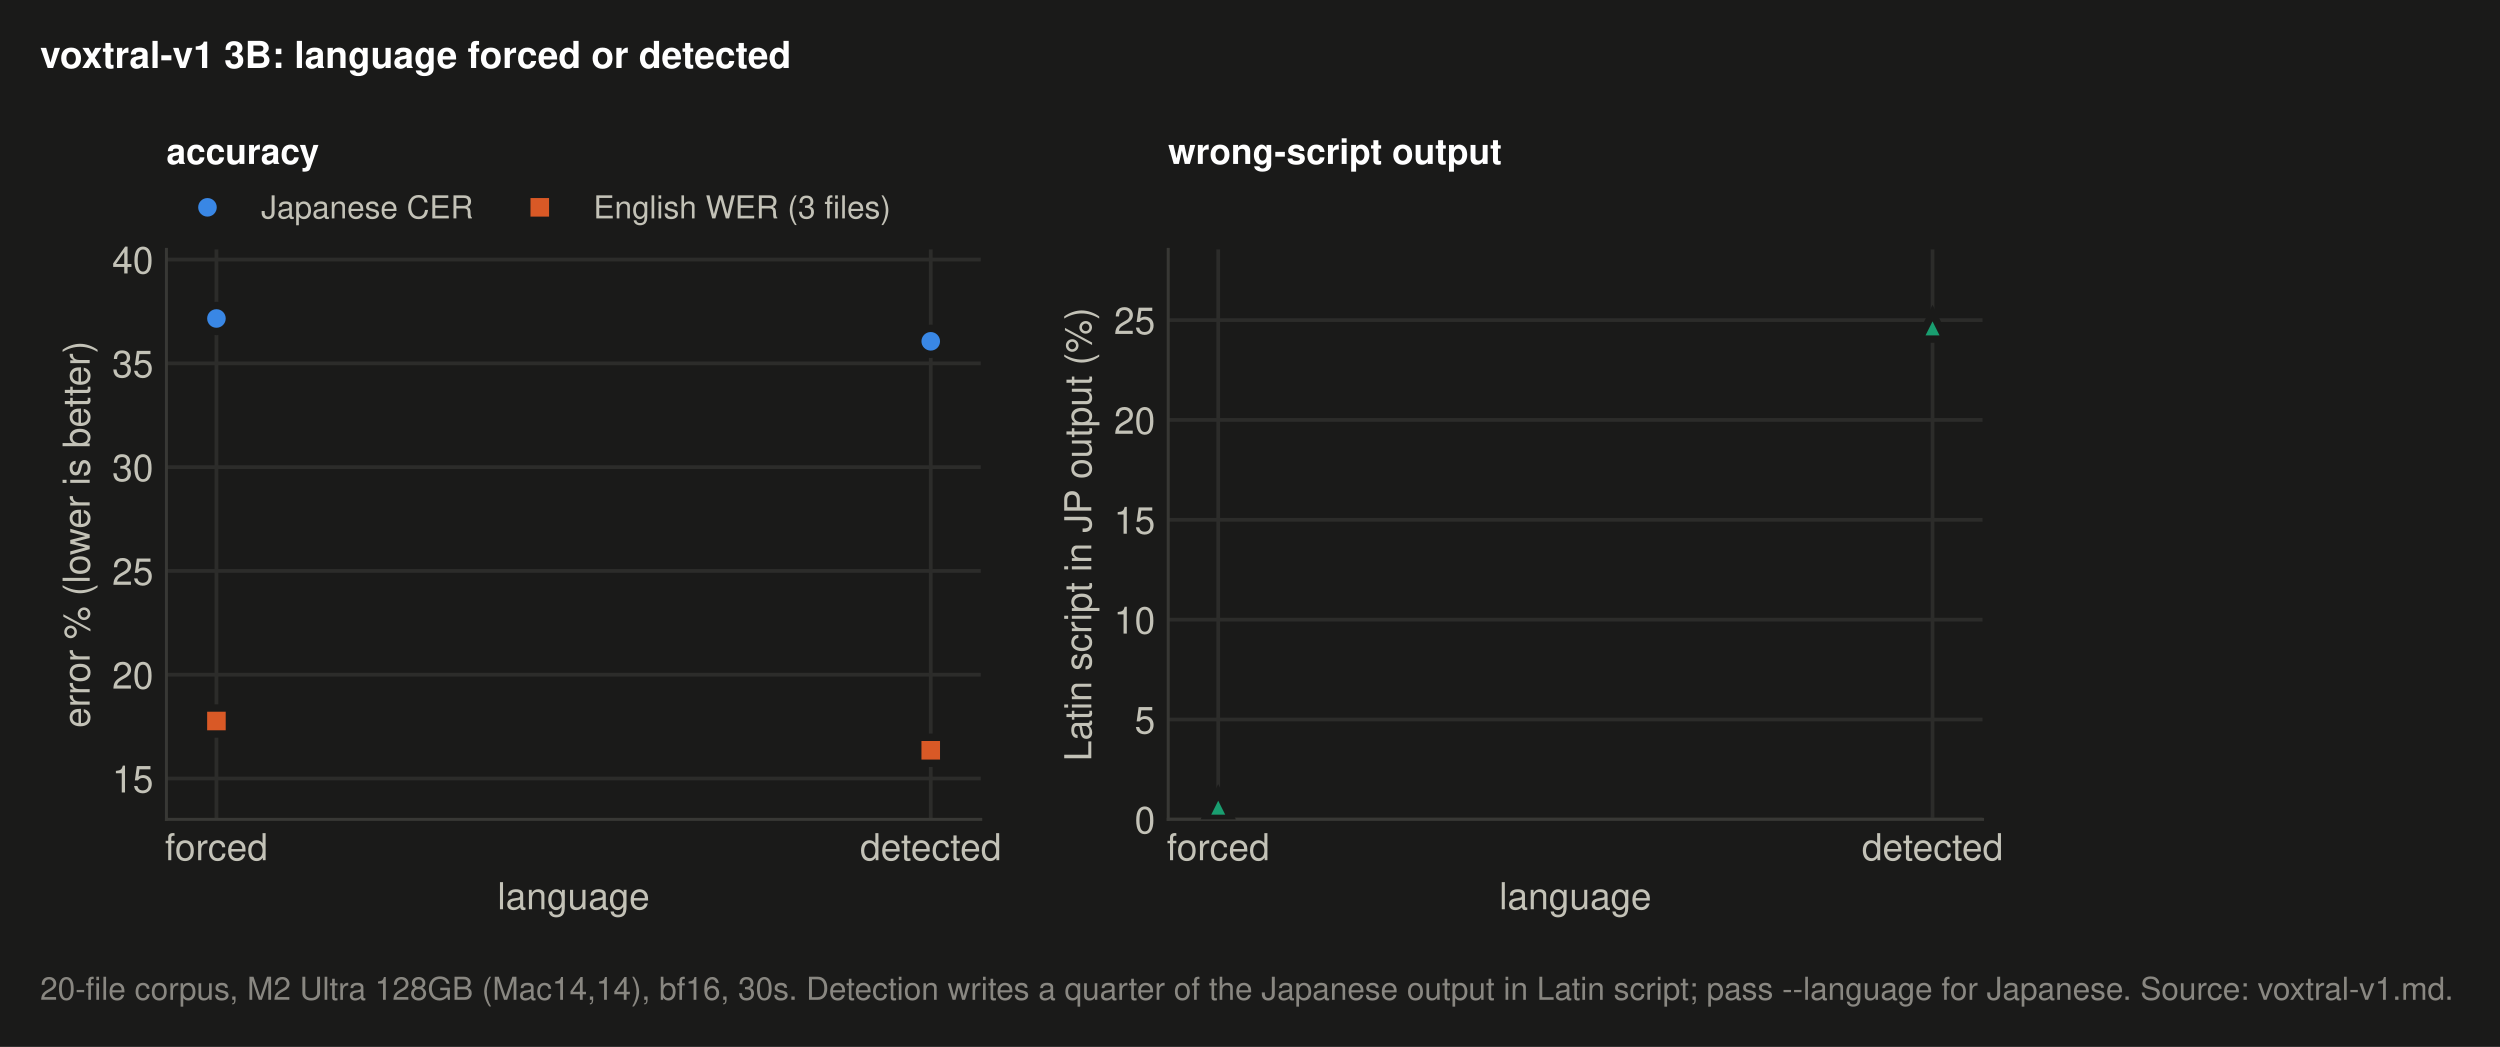
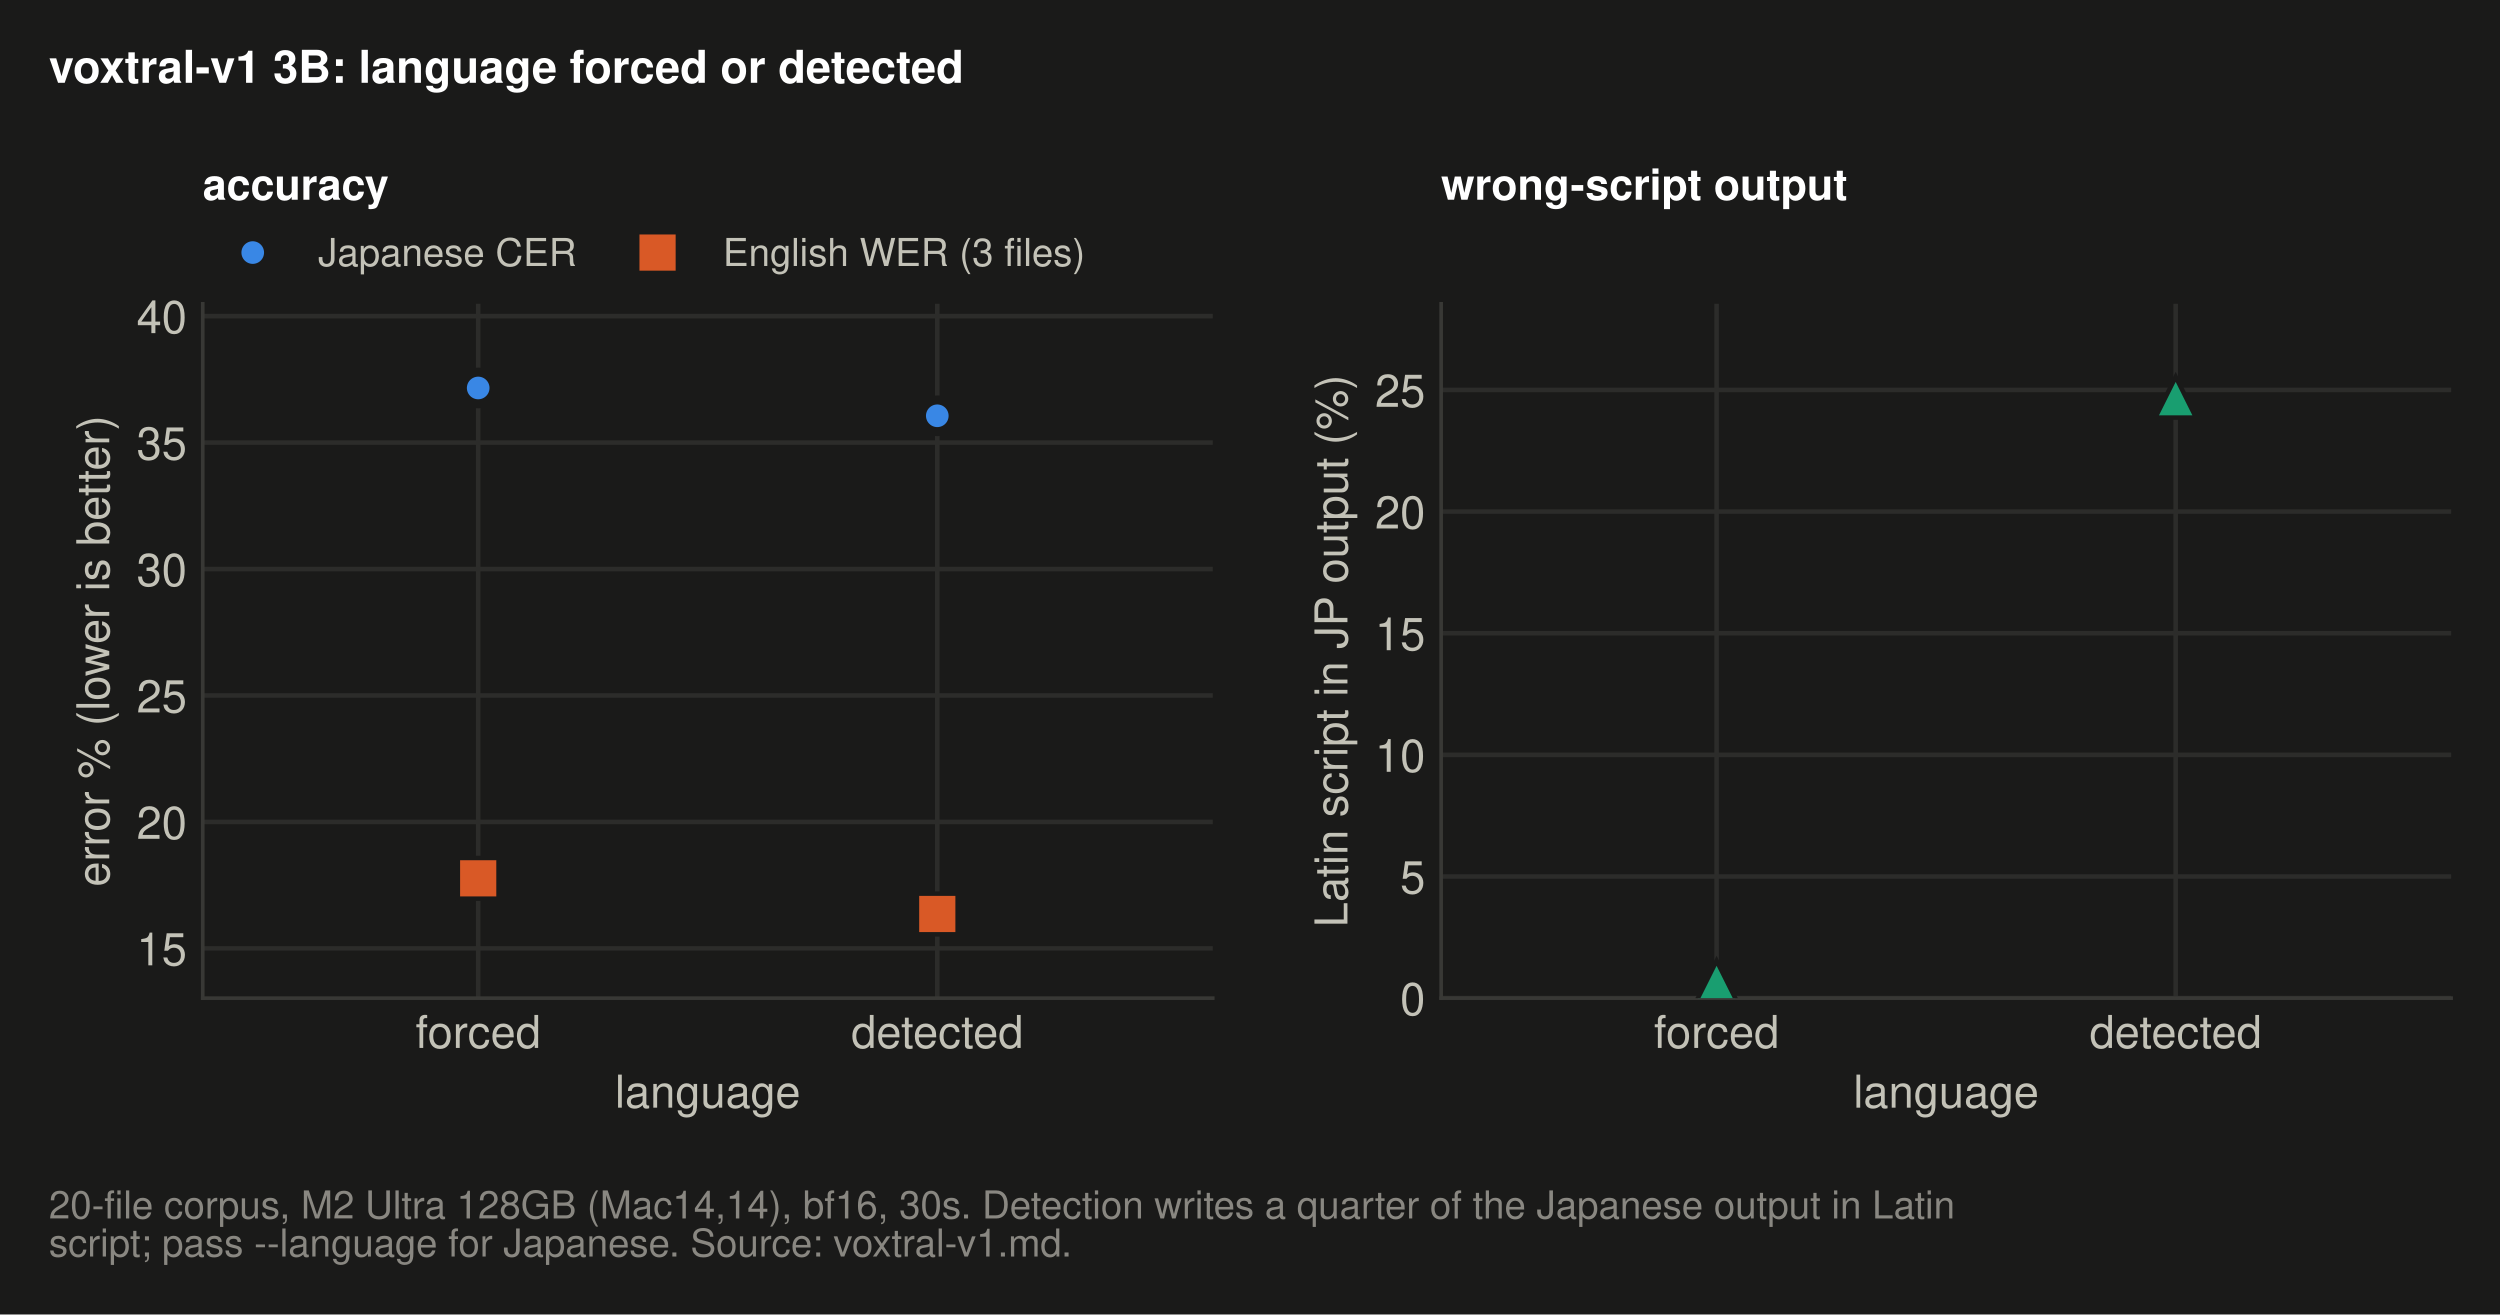
- <svg xmlns="http://www.w3.org/2000/svg" xmlns:xlink="http://www.w3.org/1999/xlink" width="673.085pt" height="281.856pt" viewBox="0 0 673.085 281.856" version="1.1">
+ <svg xmlns="http://www.w3.org/2000/svg" xmlns:xlink="http://www.w3.org/1999/xlink" width="552.528pt" height="290.509pt" viewBox="0 0 552.528 290.509" version="1.1">
  <defs>
    <style type="text/css">*{stroke-linejoin: round; stroke-linecap: butt}</style>
  </defs>
  <g id="figure_1">
    <g id="patch_1">
-       <path d="M 0 281.856  L 673.085 281.856  L 673.085 0  L 0 0  z " style="fill: #1a1a19" />
+       <path d="M 0 290.509  L 552.528 290.509  L 552.528 0  L 0 0  z " style="fill: #1a1a19" />
    </g>
    <g id="axes_1">
      <g id="patch_2">
-         <path d="M 44.808 220.601  L 264.048 220.601  L 264.048 67.145  L 44.808 67.145  z " style="fill: #1a1a19" />
+         <path d="M 44.808 220.601  L 268.03 220.601  L 268.03 67.145  L 44.808 67.145  z " style="fill: #1a1a19" />
      </g>
      <g id="matplotlib.axis_1">
        <g id="xtick_1">
          <g id="line2d_1">
-             <path d="M 58.27 220.601  L 58.27 67.145  " clip-path="url(#p7986b50689)" style="fill: none; stroke: #2c2c2a; stroke-linecap: round" />
+             <path d="M 105.687 220.601  L 105.687 67.145  " clip-path="url(#pa88bc098c3)" style="fill: none; stroke: #2c2c2a; stroke-linecap: round" />
          </g>
          <g id="line2d_2" />
          <g id="text_1">
-             <text style="font-size: 10px; font-family: 'Helvetica', 'Arial', 'DejaVu Sans'; text-anchor: middle; fill: #c3c2b7" x="58.27" y="231.601" transform="rotate(-0 58.27011 231.6008)">forced</text>
+             <text style="font-size: 10px; font-family: 'Helvetica', 'Arial', 'DejaVu Sans'; text-anchor: middle; fill: #c3c2b7" x="105.687" y="231.601" transform="rotate(-0 105.6867 231.6008)">forced</text>
          </g>
        </g>
        <g id="xtick_2">
          <g id="line2d_3">
-             <path d="M 250.586 220.601  L 250.586 67.145  " clip-path="url(#p7986b50689)" style="fill: none; stroke: #2c2c2a; stroke-linecap: round" />
+             <path d="M 207.151 220.601  L 207.151 67.145  " clip-path="url(#pa88bc098c3)" style="fill: none; stroke: #2c2c2a; stroke-linecap: round" />
          </g>
          <g id="line2d_4" />
          <g id="text_2">
-             <text style="font-size: 10px; font-family: 'Helvetica', 'Arial', 'DejaVu Sans'; text-anchor: middle; fill: #c3c2b7" x="250.586" y="231.601" transform="rotate(-0 250.5859 231.6008)">detected</text>
+             <text style="font-size: 10px; font-family: 'Helvetica', 'Arial', 'DejaVu Sans'; text-anchor: middle; fill: #c3c2b7" x="207.151" y="231.601" transform="rotate(-0 207.1511 231.6008)">detected</text>
          </g>
        </g>
        <g id="text_3">
-           <text style="font-size: 10px; font-family: 'Helvetica', 'Arial', 'DejaVu Sans'; text-anchor: middle; fill: #c3c2b7" x="154.428" y="244.8" transform="rotate(-0 154.428 244.8)">language</text>
+           <text style="font-size: 10px; font-family: 'Helvetica', 'Arial', 'DejaVu Sans'; text-anchor: middle; fill: #c3c2b7" x="156.419" y="244.8" transform="rotate(-0 156.4189 244.8)">language</text>
        </g>
      </g>
      <g id="matplotlib.axis_2">
        <g id="ytick_1">
          <g id="line2d_5">
-             <path d="M 44.808 209.601  L 264.048 209.601  " clip-path="url(#p7986b50689)" style="fill: none; stroke: #2c2c2a; stroke-linecap: round" />
+             <path d="M 44.808 209.601  L 268.03 209.601  " clip-path="url(#pa88bc098c3)" style="fill: none; stroke: #2c2c2a; stroke-linecap: round" />
          </g>
          <g id="line2d_6" />
          <g id="text_4">
            <text style="font-size: 10px; font-family: 'Helvetica', 'Arial', 'DejaVu Sans'; text-anchor: end; fill: #c3c2b7" x="41.308" y="213.351" transform="rotate(-0 41.308 213.3513)">15</text>
          </g>
        </g>
        <g id="ytick_2">
          <g id="line2d_7">
-             <path d="M 44.808 181.656  L 264.048 181.656  " clip-path="url(#p7986b50689)" style="fill: none; stroke: #2c2c2a; stroke-linecap: round" />
+             <path d="M 44.808 181.656  L 268.03 181.656  " clip-path="url(#pa88bc098c3)" style="fill: none; stroke: #2c2c2a; stroke-linecap: round" />
          </g>
          <g id="line2d_8" />
          <g id="text_5">
            <text style="font-size: 10px; font-family: 'Helvetica', 'Arial', 'DejaVu Sans'; text-anchor: end; fill: #c3c2b7" x="41.308" y="185.406" transform="rotate(-0 41.308 185.4056)">20</text>
          </g>
        </g>
        <g id="ytick_3">
          <g id="line2d_9">
-             <path d="M 44.808 153.71  L 264.048 153.71  " clip-path="url(#p7986b50689)" style="fill: none; stroke: #2c2c2a; stroke-linecap: round" />
+             <path d="M 44.808 153.71  L 268.03 153.71  " clip-path="url(#pa88bc098c3)" style="fill: none; stroke: #2c2c2a; stroke-linecap: round" />
          </g>
          <g id="line2d_10" />
          <g id="text_6">
            <text style="font-size: 10px; font-family: 'Helvetica', 'Arial', 'DejaVu Sans'; text-anchor: end; fill: #c3c2b7" x="41.308" y="157.46" transform="rotate(-0 41.308 157.4598)">25</text>
          </g>
        </g>
        <g id="ytick_4">
          <g id="line2d_11">
-             <path d="M 44.808 125.764  L 264.048 125.764  " clip-path="url(#p7986b50689)" style="fill: none; stroke: #2c2c2a; stroke-linecap: round" />
+             <path d="M 44.808 125.764  L 268.03 125.764  " clip-path="url(#pa88bc098c3)" style="fill: none; stroke: #2c2c2a; stroke-linecap: round" />
          </g>
          <g id="line2d_12" />
          <g id="text_7">
            <text style="font-size: 10px; font-family: 'Helvetica', 'Arial', 'DejaVu Sans'; text-anchor: end; fill: #c3c2b7" x="41.308" y="129.514" transform="rotate(-0 41.308 129.514)">30</text>
          </g>
        </g>
        <g id="ytick_5">
          <g id="line2d_13">
-             <path d="M 44.808 97.818  L 264.048 97.818  " clip-path="url(#p7986b50689)" style="fill: none; stroke: #2c2c2a; stroke-linecap: round" />
+             <path d="M 44.808 97.818  L 268.03 97.818  " clip-path="url(#pa88bc098c3)" style="fill: none; stroke: #2c2c2a; stroke-linecap: round" />
          </g>
          <g id="line2d_14" />
          <g id="text_8">
            <text style="font-size: 10px; font-family: 'Helvetica', 'Arial', 'DejaVu Sans'; text-anchor: end; fill: #c3c2b7" x="41.308" y="101.568" transform="rotate(-0 41.308 101.5683)">35</text>
          </g>
        </g>
        <g id="ytick_6">
          <g id="line2d_15">
-             <path d="M 44.808 69.873  L 264.048 69.873  " clip-path="url(#p7986b50689)" style="fill: none; stroke: #2c2c2a; stroke-linecap: round" />
+             <path d="M 44.808 69.873  L 268.03 69.873  " clip-path="url(#pa88bc098c3)" style="fill: none; stroke: #2c2c2a; stroke-linecap: round" />
          </g>
          <g id="line2d_16" />
          <g id="text_9">
            <text style="font-size: 10px; font-family: 'Helvetica', 'Arial', 'DejaVu Sans'; text-anchor: end; fill: #c3c2b7" x="41.308" y="73.623" transform="rotate(-0 41.308 73.62251)">40</text>
          </g>
        </g>
        <g id="text_10">
          <text style="font-size: 10px; font-family: 'Helvetica', 'Arial', 'DejaVu Sans'; text-anchor: middle; fill: #c3c2b7" x="24.145" y="143.873" transform="rotate(-90 24.1455 143.8729)">error % (lower is better)</text>
        </g>
      </g>
      <g id="patch_3">
        <path d="M 44.808 220.601  L 44.808 67.145  " style="fill: none; stroke: #383835; stroke-width: 0.8; stroke-linejoin: miter; stroke-linecap: square" />
      </g>
      <g id="patch_4">
-         <path d="M 44.808 220.601  L 264.048 220.601  " style="fill: none; stroke: #383835; stroke-width: 0.8; stroke-linejoin: miter; stroke-linecap: square" />
+         <path d="M 44.808 220.601  L 268.03 220.601  " style="fill: none; stroke: #383835; stroke-width: 0.8; stroke-linejoin: miter; stroke-linecap: square" />
      </g>
      <g id="line2d_17">
        <defs>
          <path id="m3d7b4c0e3e" d="M 0 3.5  C 0.928 3.5 1.819 3.131 2.475 2.475  C 3.131 1.819 3.5 0.928 3.5 0  C 3.5 -0.928 3.131 -1.819 2.475 -2.475  C 1.819 -3.131 0.928 -3.5 0 -3.5  C -0.928 -3.5 -1.819 -3.131 -2.475 -2.475  C -3.131 -1.819 -3.5 -0.928 -3.5 0  C -3.5 0.928 -3.131 1.819 -2.475 2.475  C -1.819 3.131 -0.928 3.5 0 3.5  z " style="stroke: #1a1a19; stroke-width: 2" />
        </defs>
-         <g clip-path="url(#p7986b50689)">
-           <use xlink:href="#m3d7b4c0e3e" x="58.27" y="85.746" style="fill: #3987e5; stroke: #1a1a19; stroke-width: 2" />
-           <use xlink:href="#m3d7b4c0e3e" x="250.586" y="91.894" style="fill: #3987e5; stroke: #1a1a19; stroke-width: 2" />
+         <g clip-path="url(#pa88bc098c3)">
+           <use xlink:href="#m3d7b4c0e3e" x="105.687" y="85.746" style="fill: #3987e5; stroke: #1a1a19; stroke-width: 2" />
+           <use xlink:href="#m3d7b4c0e3e" x="207.151" y="91.894" style="fill: #3987e5; stroke: #1a1a19; stroke-width: 2" />
        </g>
      </g>
      <g id="line2d_18">
        <defs>
-           <path id="m1e2a82d04b" d="M -3.5 3.5  L 3.5 3.5  L 3.5 -3.5  L -3.5 -3.5  z " style="stroke: #1a1a19; stroke-width: 2; stroke-linejoin: miter" />
+           <path id="m81e0faa51b" d="M -4.5 4.5  L 4.5 4.5  L 4.5 -4.5  L -4.5 -4.5  z " style="stroke: #1a1a19; stroke-linejoin: miter" />
        </defs>
-         <g clip-path="url(#p7986b50689)">
-           <use xlink:href="#m1e2a82d04b" x="58.27" y="194.119" style="fill: #d95926; stroke: #1a1a19; stroke-width: 2; stroke-linejoin: miter" />
-           <use xlink:href="#m1e2a82d04b" x="250.586" y="202" style="fill: #d95926; stroke: #1a1a19; stroke-width: 2; stroke-linejoin: miter" />
+         <g clip-path="url(#pa88bc098c3)">
+           <use xlink:href="#m81e0faa51b" x="105.687" y="194.119" style="fill: #d95926; stroke: #1a1a19; stroke-linejoin: miter" />
+           <use xlink:href="#m81e0faa51b" x="207.151" y="202" style="fill: #d95926; stroke: #1a1a19; stroke-linejoin: miter" />
        </g>
      </g>
      <g id="text_11">
        <text style="font-weight: 700; font-size: 9.5px; font-family: 'Helvetica', 'Arial', 'DejaVu Sans'; text-anchor: start; fill: #ffffff" x="44.808" y="44.145" transform="rotate(-0 44.808 44.145)">accuracy</text>
      </g>
      <g id="legend_1">
        <g id="line2d_19">
          <g>
            <use xlink:href="#m3d7b4c0e3e" x="55.858" y="55.82" style="fill: #3987e5; stroke: #1a1a19; stroke-width: 2" />
          </g>
        </g>
        <g id="text_12">
          <text style="font-size: 8.5px; font-family: 'Helvetica', 'Arial', 'DejaVu Sans'; text-anchor: start; fill: #c3c2b7" x="70.308" y="58.795" transform="rotate(-0 70.308 58.79526)">Japanese CER</text>
        </g>
        <g id="line2d_20">
          <g>
-             <use xlink:href="#m1e2a82d04b" x="145.327" y="55.82" style="fill: #d95926; stroke: #1a1a19; stroke-width: 2; stroke-linejoin: miter" />
+             <use xlink:href="#m81e0faa51b" x="145.327" y="55.82" style="fill: #d95926; stroke: #1a1a19; stroke-linejoin: miter" />
          </g>
        </g>
        <g id="text_13">
          <text style="font-size: 8.5px; font-family: 'Helvetica', 'Arial', 'DejaVu Sans'; text-anchor: start; fill: #c3c2b7" x="159.777" y="58.795" transform="rotate(-0 159.7771 58.79526)">English WER (3 files)</text>
        </g>
      </g>
    </g>
    <g id="axes_2">
      <g id="patch_5">
-         <path d="M 314.524 220.601  L 533.764 220.601  L 533.764 67.145  L 314.524 67.145  z " style="fill: #1a1a19" />
+         <path d="M 318.506 220.601  L 541.728 220.601  L 541.728 67.145  L 318.506 67.145  z " style="fill: #1a1a19" />
      </g>
      <g id="matplotlib.axis_3">
        <g id="xtick_3">
          <g id="line2d_21">
-             <path d="M 327.986 220.601  L 327.986 67.145  " clip-path="url(#paf2fe36fa5)" style="fill: none; stroke: #2c2c2a; stroke-linecap: round" />
+             <path d="M 379.385 220.601  L 379.385 67.145  " clip-path="url(#pdbbbc8fa96)" style="fill: none; stroke: #2c2c2a; stroke-linecap: round" />
          </g>
          <g id="line2d_22" />
          <g id="text_14">
-             <text style="font-size: 10px; font-family: 'Helvetica', 'Arial', 'DejaVu Sans'; text-anchor: middle; fill: #c3c2b7" x="327.986" y="231.601" transform="rotate(-0 327.9865 231.6008)">forced</text>
+             <text style="font-size: 10px; font-family: 'Helvetica', 'Arial', 'DejaVu Sans'; text-anchor: middle; fill: #c3c2b7" x="379.385" y="231.601" transform="rotate(-0 379.3849 231.6008)">forced</text>
          </g>
        </g>
        <g id="xtick_4">
          <g id="line2d_23">
-             <path d="M 520.302 220.601  L 520.302 67.145  " clip-path="url(#paf2fe36fa5)" style="fill: none; stroke: #2c2c2a; stroke-linecap: round" />
+             <path d="M 480.849 220.601  L 480.849 67.145  " clip-path="url(#pdbbbc8fa96)" style="fill: none; stroke: #2c2c2a; stroke-linecap: round" />
          </g>
          <g id="line2d_24" />
          <g id="text_15">
-             <text style="font-size: 10px; font-family: 'Helvetica', 'Arial', 'DejaVu Sans'; text-anchor: middle; fill: #c3c2b7" x="520.302" y="231.601" transform="rotate(-0 520.3023 231.6008)">detected</text>
+             <text style="font-size: 10px; font-family: 'Helvetica', 'Arial', 'DejaVu Sans'; text-anchor: middle; fill: #c3c2b7" x="480.849" y="231.601" transform="rotate(-0 480.8493 231.6008)">detected</text>
          </g>
        </g>
        <g id="text_16">
-           <text style="font-size: 10px; font-family: 'Helvetica', 'Arial', 'DejaVu Sans'; text-anchor: middle; fill: #c3c2b7" x="424.144" y="244.8" transform="rotate(-0 424.1444 244.8)">language</text>
+           <text style="font-size: 10px; font-family: 'Helvetica', 'Arial', 'DejaVu Sans'; text-anchor: middle; fill: #c3c2b7" x="430.117" y="244.8" transform="rotate(-0 430.1171 244.8)">language</text>
        </g>
      </g>
      <g id="matplotlib.axis_4">
        <g id="ytick_7">
          <g id="line2d_25">
-             <path d="M 314.524 220.601  L 533.764 220.601  " clip-path="url(#paf2fe36fa5)" style="fill: none; stroke: #2c2c2a; stroke-linecap: round" />
+             <path d="M 318.506 220.601  L 541.728 220.601  " clip-path="url(#pdbbbc8fa96)" style="fill: none; stroke: #2c2c2a; stroke-linecap: round" />
          </g>
          <g id="line2d_26" />
          <g id="text_17">
-             <text style="font-size: 10px; font-family: 'Helvetica', 'Arial', 'DejaVu Sans'; text-anchor: end; fill: #c3c2b7" x="311.024" y="224.351" transform="rotate(-0 311.0244 224.3508)">0</text>
+             <text style="font-size: 10px; font-family: 'Helvetica', 'Arial', 'DejaVu Sans'; text-anchor: end; fill: #c3c2b7" x="315.006" y="224.351" transform="rotate(-0 315.0062 224.3508)">0</text>
          </g>
        </g>
        <g id="ytick_8">
          <g id="line2d_27">
-             <path d="M 314.524 193.716  L 533.764 193.716  " clip-path="url(#paf2fe36fa5)" style="fill: none; stroke: #2c2c2a; stroke-linecap: round" />
+             <path d="M 318.506 193.716  L 541.728 193.716  " clip-path="url(#pdbbbc8fa96)" style="fill: none; stroke: #2c2c2a; stroke-linecap: round" />
          </g>
          <g id="line2d_28" />
          <g id="text_18">
-             <text style="font-size: 10px; font-family: 'Helvetica', 'Arial', 'DejaVu Sans'; text-anchor: end; fill: #c3c2b7" x="311.024" y="197.466" transform="rotate(-0 311.0244 197.4664)">5</text>
+             <text style="font-size: 10px; font-family: 'Helvetica', 'Arial', 'DejaVu Sans'; text-anchor: end; fill: #c3c2b7" x="315.006" y="197.466" transform="rotate(-0 315.0062 197.4664)">5</text>
          </g>
        </g>
        <g id="ytick_9">
          <g id="line2d_29">
-             <path d="M 314.524 166.832  L 533.764 166.832  " clip-path="url(#paf2fe36fa5)" style="fill: none; stroke: #2c2c2a; stroke-linecap: round" />
+             <path d="M 318.506 166.832  L 541.728 166.832  " clip-path="url(#pdbbbc8fa96)" style="fill: none; stroke: #2c2c2a; stroke-linecap: round" />
          </g>
          <g id="line2d_30" />
          <g id="text_19">
-             <text style="font-size: 10px; font-family: 'Helvetica', 'Arial', 'DejaVu Sans'; text-anchor: end; fill: #c3c2b7" x="311.024" y="170.582" transform="rotate(-0 311.0244 170.5821)">10</text>
+             <text style="font-size: 10px; font-family: 'Helvetica', 'Arial', 'DejaVu Sans'; text-anchor: end; fill: #c3c2b7" x="315.006" y="170.582" transform="rotate(-0 315.0062 170.5821)">10</text>
          </g>
        </g>
        <g id="ytick_10">
          <g id="line2d_31">
-             <path d="M 314.524 139.948  L 533.764 139.948  " clip-path="url(#paf2fe36fa5)" style="fill: none; stroke: #2c2c2a; stroke-linecap: round" />
+             <path d="M 318.506 139.948  L 541.728 139.948  " clip-path="url(#pdbbbc8fa96)" style="fill: none; stroke: #2c2c2a; stroke-linecap: round" />
          </g>
          <g id="line2d_32" />
          <g id="text_20">
-             <text style="font-size: 10px; font-family: 'Helvetica', 'Arial', 'DejaVu Sans'; text-anchor: end; fill: #c3c2b7" x="311.024" y="143.698" transform="rotate(-0 311.0244 143.6978)">15</text>
+             <text style="font-size: 10px; font-family: 'Helvetica', 'Arial', 'DejaVu Sans'; text-anchor: end; fill: #c3c2b7" x="315.006" y="143.698" transform="rotate(-0 315.0062 143.6978)">15</text>
          </g>
        </g>
        <g id="ytick_11">
          <g id="line2d_33">
-             <path d="M 314.524 113.063  L 533.764 113.063  " clip-path="url(#paf2fe36fa5)" style="fill: none; stroke: #2c2c2a; stroke-linecap: round" />
+             <path d="M 318.506 113.063  L 541.728 113.063  " clip-path="url(#pdbbbc8fa96)" style="fill: none; stroke: #2c2c2a; stroke-linecap: round" />
          </g>
          <g id="line2d_34" />
          <g id="text_21">
-             <text style="font-size: 10px; font-family: 'Helvetica', 'Arial', 'DejaVu Sans'; text-anchor: end; fill: #c3c2b7" x="311.024" y="116.813" transform="rotate(-0 311.0244 116.8134)">20</text>
+             <text style="font-size: 10px; font-family: 'Helvetica', 'Arial', 'DejaVu Sans'; text-anchor: end; fill: #c3c2b7" x="315.006" y="116.813" transform="rotate(-0 315.0062 116.8134)">20</text>
          </g>
        </g>
        <g id="ytick_12">
          <g id="line2d_35">
-             <path d="M 314.524 86.179  L 533.764 86.179  " clip-path="url(#paf2fe36fa5)" style="fill: none; stroke: #2c2c2a; stroke-linecap: round" />
+             <path d="M 318.506 86.179  L 541.728 86.179  " clip-path="url(#pdbbbc8fa96)" style="fill: none; stroke: #2c2c2a; stroke-linecap: round" />
          </g>
          <g id="line2d_36" />
          <g id="text_22">
-             <text style="font-size: 10px; font-family: 'Helvetica', 'Arial', 'DejaVu Sans'; text-anchor: end; fill: #c3c2b7" x="311.024" y="89.929" transform="rotate(-0 311.0244 89.92911)">25</text>
+             <text style="font-size: 10px; font-family: 'Helvetica', 'Arial', 'DejaVu Sans'; text-anchor: end; fill: #c3c2b7" x="315.006" y="89.929" transform="rotate(-0 315.0062 89.92911)">25</text>
          </g>
        </g>
        <g id="text_23">
-           <text style="font-size: 10px; font-family: 'Helvetica', 'Arial', 'DejaVu Sans'; text-anchor: middle; fill: #c3c2b7" x="293.818" y="143.873" transform="rotate(-90 293.8181 143.8729)">Latin script in JP output (%)</text>
+           <text style="font-size: 10px; font-family: 'Helvetica', 'Arial', 'DejaVu Sans'; text-anchor: middle; fill: #c3c2b7" x="297.8" y="143.873" transform="rotate(-90 297.7999 143.8729)">Latin script in JP output (%)</text>
        </g>
      </g>
      <g id="patch_6">
-         <path d="M 314.524 220.601  L 314.524 67.145  " style="fill: none; stroke: #383835; stroke-width: 0.8; stroke-linejoin: miter; stroke-linecap: square" />
+         <path d="M 318.506 220.601  L 318.506 67.145  " style="fill: none; stroke: #383835; stroke-width: 0.8; stroke-linejoin: miter; stroke-linecap: square" />
      </g>
      <g id="patch_7">
-         <path d="M 314.524 220.601  L 533.764 220.601  " style="fill: none; stroke: #383835; stroke-width: 0.8; stroke-linejoin: miter; stroke-linecap: square" />
+         <path d="M 318.506 220.601  L 541.728 220.601  " style="fill: none; stroke: #383835; stroke-width: 0.8; stroke-linejoin: miter; stroke-linecap: square" />
      </g>
      <g id="line2d_37">
        <defs>
-           <path id="ma20a8af894" d="M 0 -3.5  L -3.5 3.5  L 3.5 3.5  z " style="stroke: #1a1a19; stroke-width: 2; stroke-linejoin: miter" />
+           <path id="m14c831bd54" d="M 0 -4.5  L -4.5 4.5  L 4.5 4.5  z " style="stroke: #1a1a19; stroke-linejoin: miter" />
        </defs>
-         <g clip-path="url(#paf2fe36fa5)">
-           <use xlink:href="#ma20a8af894" x="327.986" y="216.837" style="fill: #199e70; stroke: #1a1a19; stroke-width: 2; stroke-linejoin: miter" />
-           <use xlink:href="#ma20a8af894" x="520.302" y="87.792" style="fill: #199e70; stroke: #1a1a19; stroke-width: 2; stroke-linejoin: miter" />
+         <g clip-path="url(#pdbbbc8fa96)">
+           <use xlink:href="#m14c831bd54" x="379.385" y="216.837" style="fill: #199e70; stroke: #1a1a19; stroke-linejoin: miter" />
+           <use xlink:href="#m14c831bd54" x="480.849" y="87.792" style="fill: #199e70; stroke: #1a1a19; stroke-linejoin: miter" />
        </g>
      </g>
      <g id="text_24">
-         <text style="font-weight: 700; font-size: 9.5px; font-family: 'Helvetica', 'Arial', 'DejaVu Sans'; text-anchor: start; fill: #ffffff" x="314.524" y="44.145" transform="rotate(-0 314.5244 44.145)">wrong-script output</text>
+         <text style="font-weight: 700; font-size: 9.5px; font-family: 'Helvetica', 'Arial', 'DejaVu Sans'; text-anchor: start; fill: #ffffff" x="318.506" y="44.145" transform="rotate(-0 318.5062 44.145)">wrong-script output</text>
      </g>
    </g>
    <g id="text_25">
      <text style="font-weight: 700; font-size: 10px; font-family: 'Helvetica', 'Arial', 'DejaVu Sans'; text-anchor: start; fill: #ffffff" x="10.8" y="18.3" transform="rotate(-0 10.8 18.3)">voxtral-v1 3B: language forced or detected</text>
    </g>
    <g id="text_26">
-       <text style="font-size: 8.5px; font-family: 'Helvetica', 'Arial', 'DejaVu Sans'; text-anchor: start; fill: #898781" x="10.8" y="269.175" transform="rotate(-0 10.8 269.175)">20-file corpus, M2 Ultra 128GB (Mac14,14), bf16, 30s. Detection writes a quarter of the Japanese output in Latin script; pass --language for Japanese. Source: voxtral-v1.md.</text>
+       <text style="font-size: 8.5px; font-family: 'Helvetica', 'Arial', 'DejaVu Sans'; fill: #898781" transform="translate(10.8 269.3016)">20-file corpus, M2 Ultra 128GB (Mac14,14), bf16, 30s. Detection writes a quarter of the Japanese output in Latin</text>
+       <text style="font-size: 8.5px; font-family: 'Helvetica', 'Arial', 'DejaVu Sans'; fill: #898781" transform="translate(10.8 277.7015)">script; pass --language for Japanese. Source: voxtral-v1.md.</text>
    </g>
  </g>
  <defs>
-     <clipPath id="p7986b50689">
-       <rect x="44.808" y="67.145" width="219.24" height="153.456" />
+     <clipPath id="pa88bc098c3">
+       <rect x="44.808" y="67.145" width="223.222" height="153.456" />
    </clipPath>
-     <clipPath id="paf2fe36fa5">
-       <rect x="314.524" y="67.145" width="219.24" height="153.456" />
+     <clipPath id="pdbbbc8fa96">
+       <rect x="318.506" y="67.145" width="223.222" height="153.456" />
    </clipPath>
  </defs>
</svg>
